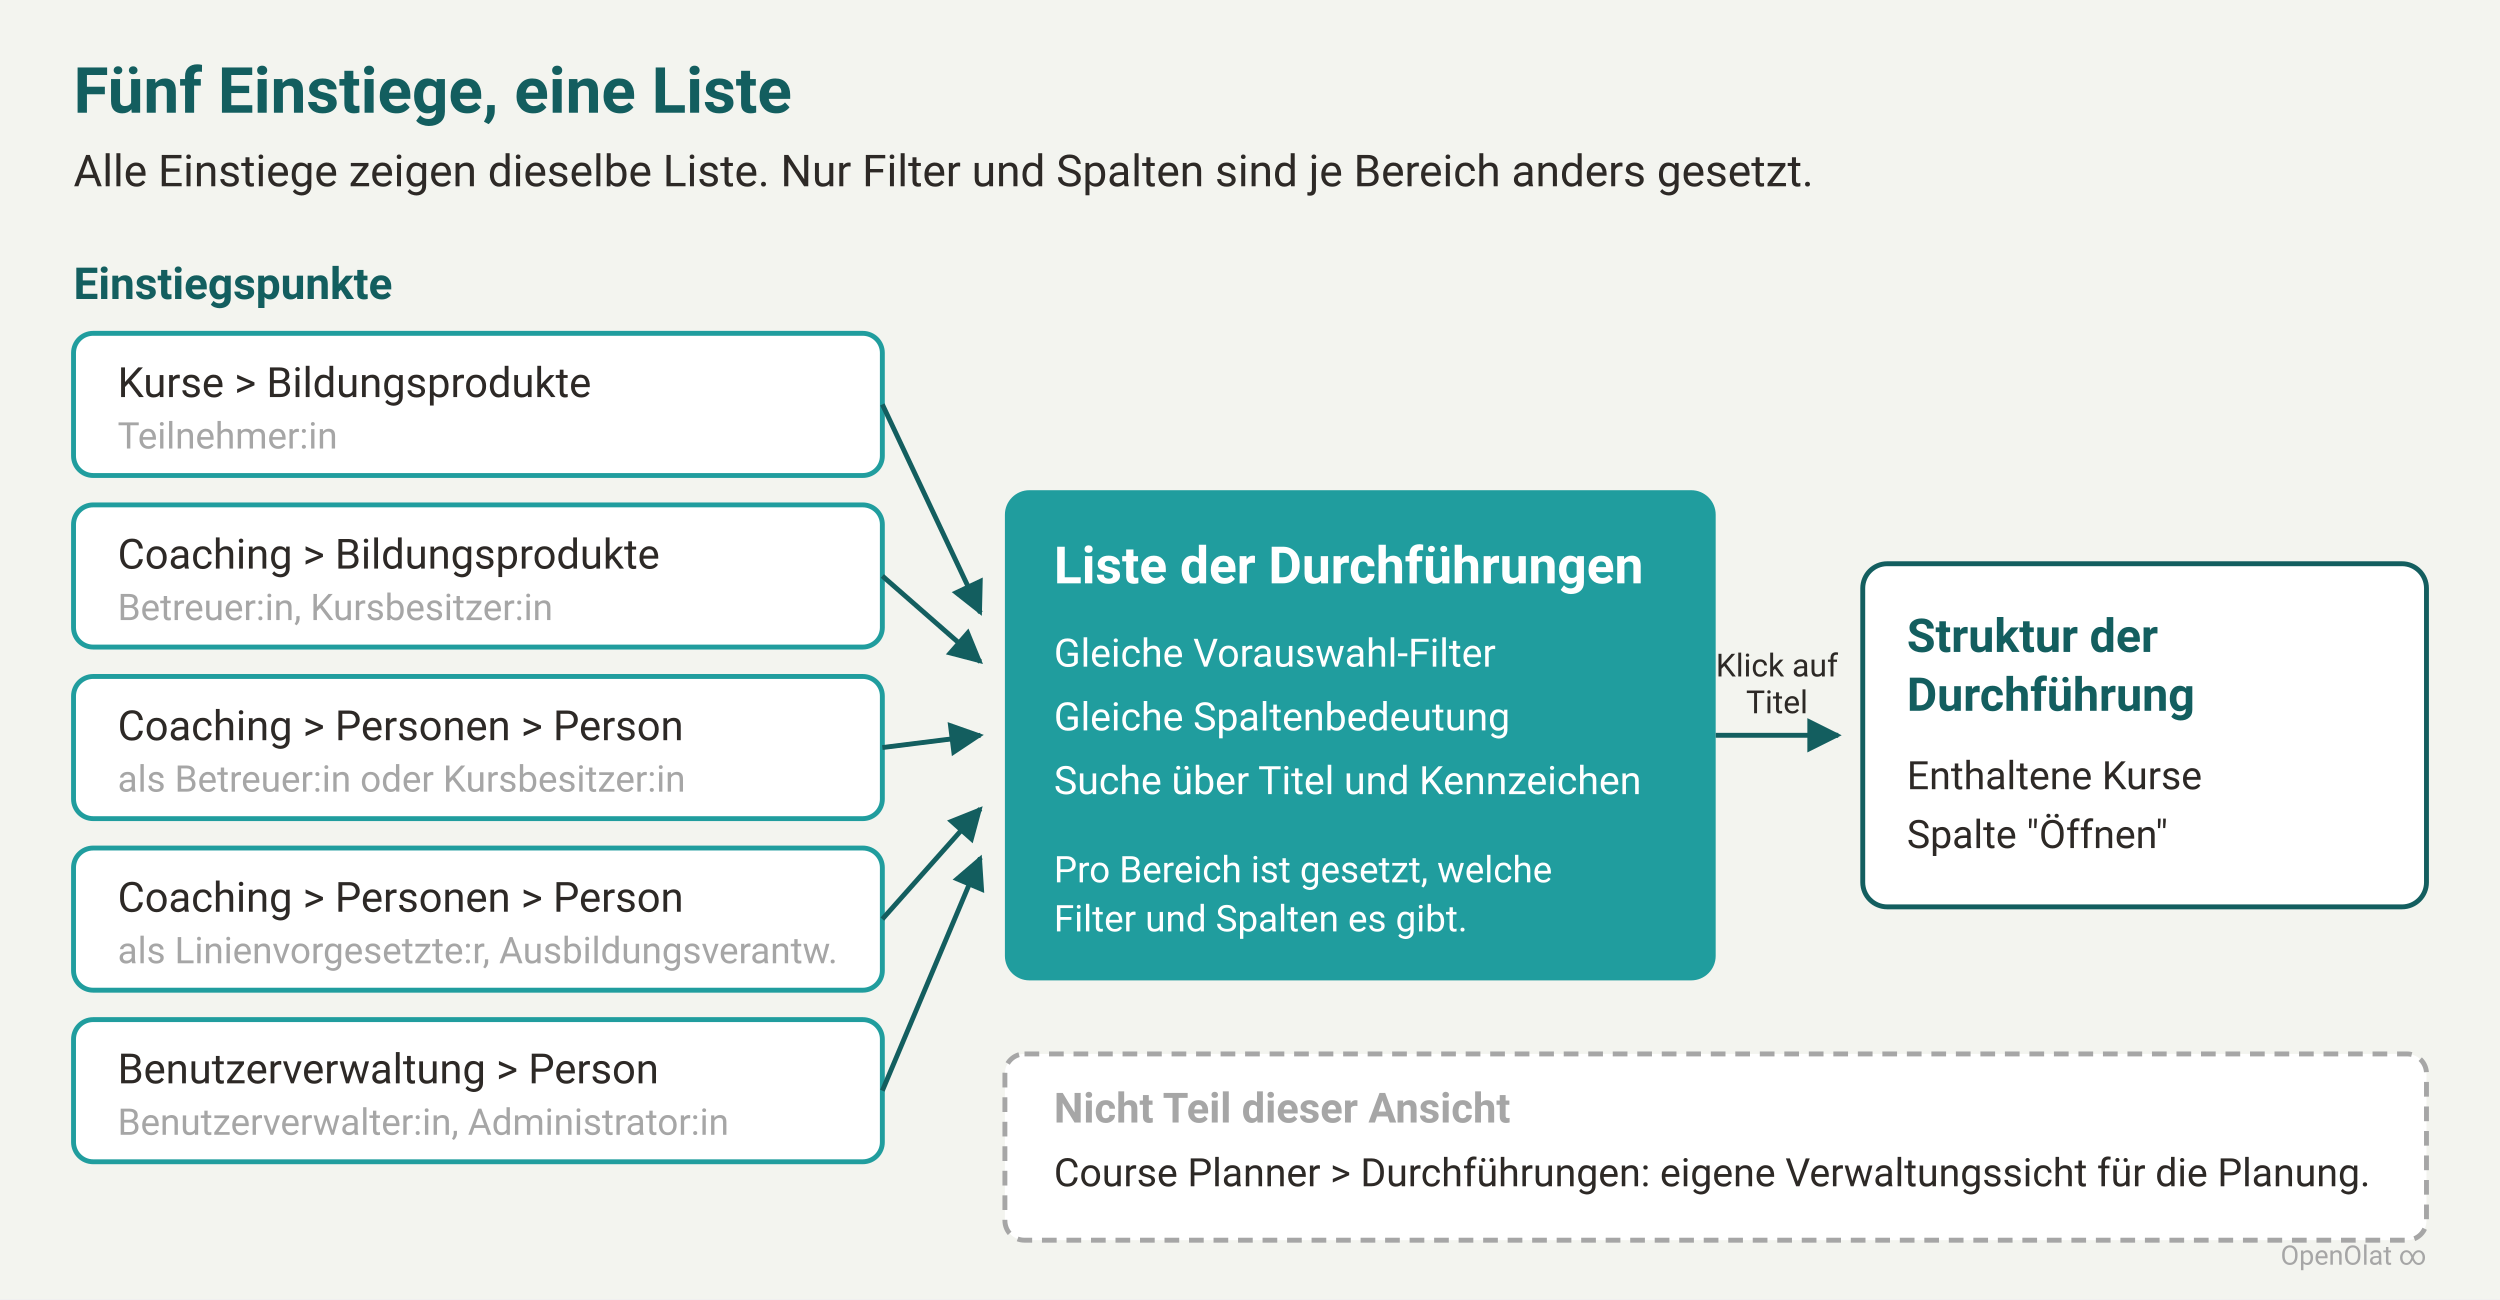
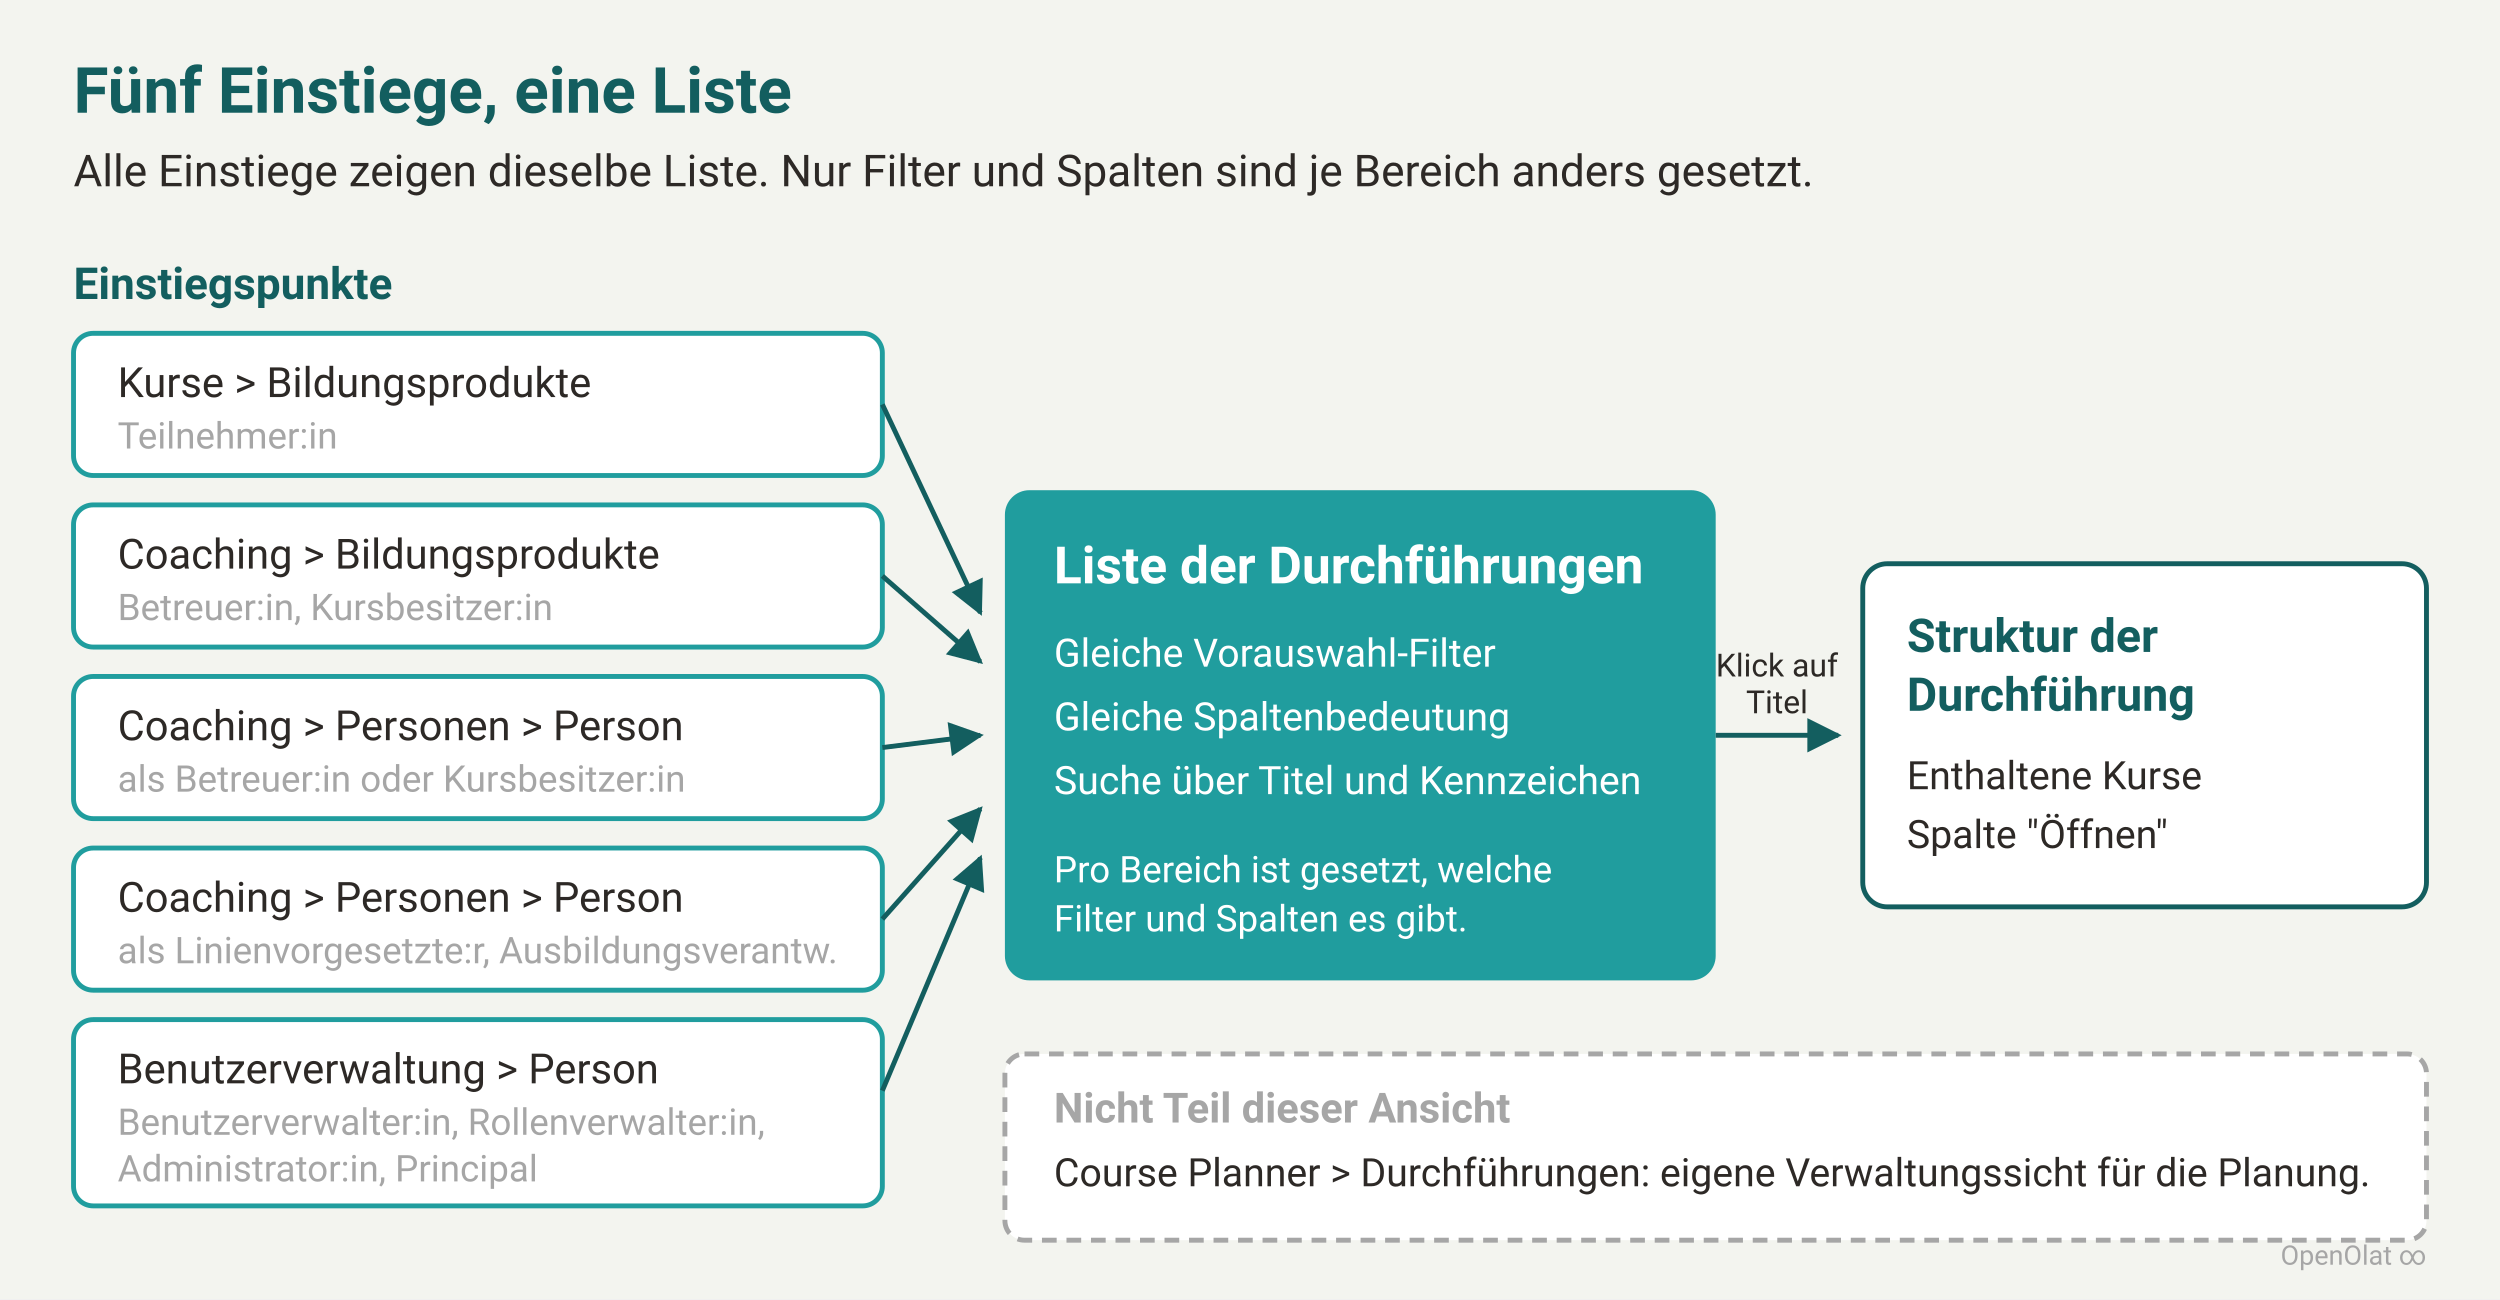
<svg xmlns="http://www.w3.org/2000/svg" viewBox="0 0 1020 530" width="1020" height="530" role="img" aria-label="Fünf Einstiege führen auf dieselbe Liste der Durchführungen und von dort in die Struktur">
  <rect x="0" y="0" width="1020" height="530" fill="#F3F4EF" />
  <text x="30" y="46" font-family="'Roboto', sans-serif" font-size="26" font-weight="700" fill="#135E5F">Fünf Einstiege, eine Liste</text>
  <text x="30" y="76" font-family="'Roboto', sans-serif" font-size="18" fill="#2D2926">Alle Einstiege zeigen dieselbe Liste. Nur Filter und Spalten sind je Bereich anders gesetzt.</text>
  <defs>
    <marker id="arrow" viewBox="0 0 10 10" refX="9" refY="5" markerWidth="7" markerHeight="7" orient="auto-start-reverse">
      <path d="M 0 0 L 10 5 L 0 10 z" fill="#135E5F" />
    </marker>
  </defs>
  <text x="30" y="122" font-family="'Roboto', sans-serif" font-size="18" font-weight="700" fill="#135E5F">Einstiegspunkte</text>
  <g font-family="'Roboto', sans-serif" font-size="17" fill="#2D2926">
    <rect x="30" y="136" width="330" height="58" rx="8" fill="#FFFFFF" stroke="#209D9E" stroke-width="2" />
    <text x="48" y="162">Kurse &gt; Bildungsprodukte</text>
    <text x="48" y="183" font-size="15" fill="#A6A6A6">Teilnehmer:in</text>
    <rect x="30" y="206" width="330" height="58" rx="8" fill="#FFFFFF" stroke="#209D9E" stroke-width="2" />
    <text x="48" y="232">Coaching &gt; Bildungsprodukte</text>
    <text x="48" y="253" font-size="15" fill="#A6A6A6">Betreuer:in, Kursbesitzer:in</text>
    <rect x="30" y="276" width="330" height="58" rx="8" fill="#FFFFFF" stroke="#209D9E" stroke-width="2" />
    <text x="48" y="302">Coaching &gt; Personen &gt; Person</text>
    <text x="48" y="323" font-size="15" fill="#A6A6A6">als Betreuer:in oder Kursbesitzer:in</text>
    <rect x="30" y="346" width="330" height="58" rx="8" fill="#FFFFFF" stroke="#209D9E" stroke-width="2" />
    <text x="48" y="372">Coaching &gt; Personen &gt; Person</text>
    <text x="48" y="393" font-size="15" fill="#A6A6A6">als Linienvorgesetzte:r, Ausbildungsverantw.</text>
-     <rect x="30" y="416" width="330" height="58" rx="8" fill="#FFFFFF" stroke="#209D9E" stroke-width="2" />
+     <rect x="30" y="416" width="330" height="76" rx="8" fill="#FFFFFF" stroke="#209D9E" stroke-width="2" />
    <text x="48" y="442">Benutzerverwaltung &gt; Person</text>
-     <text x="48" y="463" font-size="15" fill="#A6A6A6">Benutzerverwalter:in, Administrator:in</text>
+     <text x="48" y="463" font-size="15" fill="#A6A6A6">Benutzerverwalter:in, Rollenverwalter:in,</text>
+     <text x="48" y="482" font-size="15" fill="#A6A6A6">Administrator:in, Principal</text>
  </g>
  <g stroke="#135E5F" stroke-width="2" fill="none" marker-end="url(#arrow)">
    <path d="M 360 165 L 400 250" />
    <path d="M 360 235 L 400 270" />
    <path d="M 360 305 L 400 300" />
    <path d="M 360 375 L 400 330" />
    <path d="M 360 445 L 400 350" />
  </g>
  <rect x="410" y="200" width="290" height="200" rx="10" fill="#209D9E" />
  <text x="430" y="238" font-family="'Roboto', sans-serif" font-size="21" font-weight="700" fill="#FFFFFF">Liste der Durchführungen</text>
  <g font-family="'Roboto', sans-serif" font-size="16" fill="#FFFFFF">
    <text x="430" y="272">Gleiche Vorauswahl-Filter</text>
    <text x="430" y="298">Gleiche Spaltenbedeutung</text>
    <text x="430" y="324">Suche über Titel und Kennzeichen</text>
    <text x="430" y="360" font-size="15">Pro Bereich ist gesetzt, welche</text>
    <text x="430" y="380" font-size="15">Filter und Spalten es gibt.</text>
  </g>
  <path d="M 700 300 L 750 300" stroke="#135E5F" stroke-width="2" fill="none" marker-end="url(#arrow)" />
  <text x="725" y="276" font-family="'Roboto', sans-serif" font-size="13" fill="#2D2926" text-anchor="middle">Klick auf</text>
  <text x="725" y="291" font-family="'Roboto', sans-serif" font-size="13" fill="#2D2926" text-anchor="middle">Titel</text>
  <rect x="760" y="230" width="230" height="140" rx="10" fill="#FFFFFF" stroke="#135E5F" stroke-width="2" />
  <text x="778" y="266" font-family="'Roboto', sans-serif" font-size="19" font-weight="700" fill="#135E5F">Struktur der</text>
  <text x="778" y="290" font-family="'Roboto', sans-serif" font-size="19" font-weight="700" fill="#135E5F">Durchführung</text>
  <g font-family="'Roboto', sans-serif" font-size="16" fill="#2D2926">
    <text x="778" y="322">Enthaltene Kurse</text>
    <text x="778" y="346">Spalte "Öffnen"</text>
  </g>
  <rect x="410" y="430" width="580" height="76" rx="8" fill="#FFFFFF" stroke="#A6A6A6" stroke-width="2" stroke-dasharray="6 4" />
  <text x="430" y="458" font-family="'Roboto', sans-serif" font-size="17" font-weight="700" fill="#A6A6A6">Nicht Teil dieser Ansicht</text>
  <text x="430" y="484" font-family="'Roboto', sans-serif" font-size="16" fill="#2D2926">Course Planner &gt; Durchführungen: eigene Verwaltungssicht für die Planung.</text>
  <text x="990" y="516" font-family="'Roboto', sans-serif" font-size="11" fill="#A6A6A6" text-anchor="end">OpenOlat ∞</text>
</svg>
